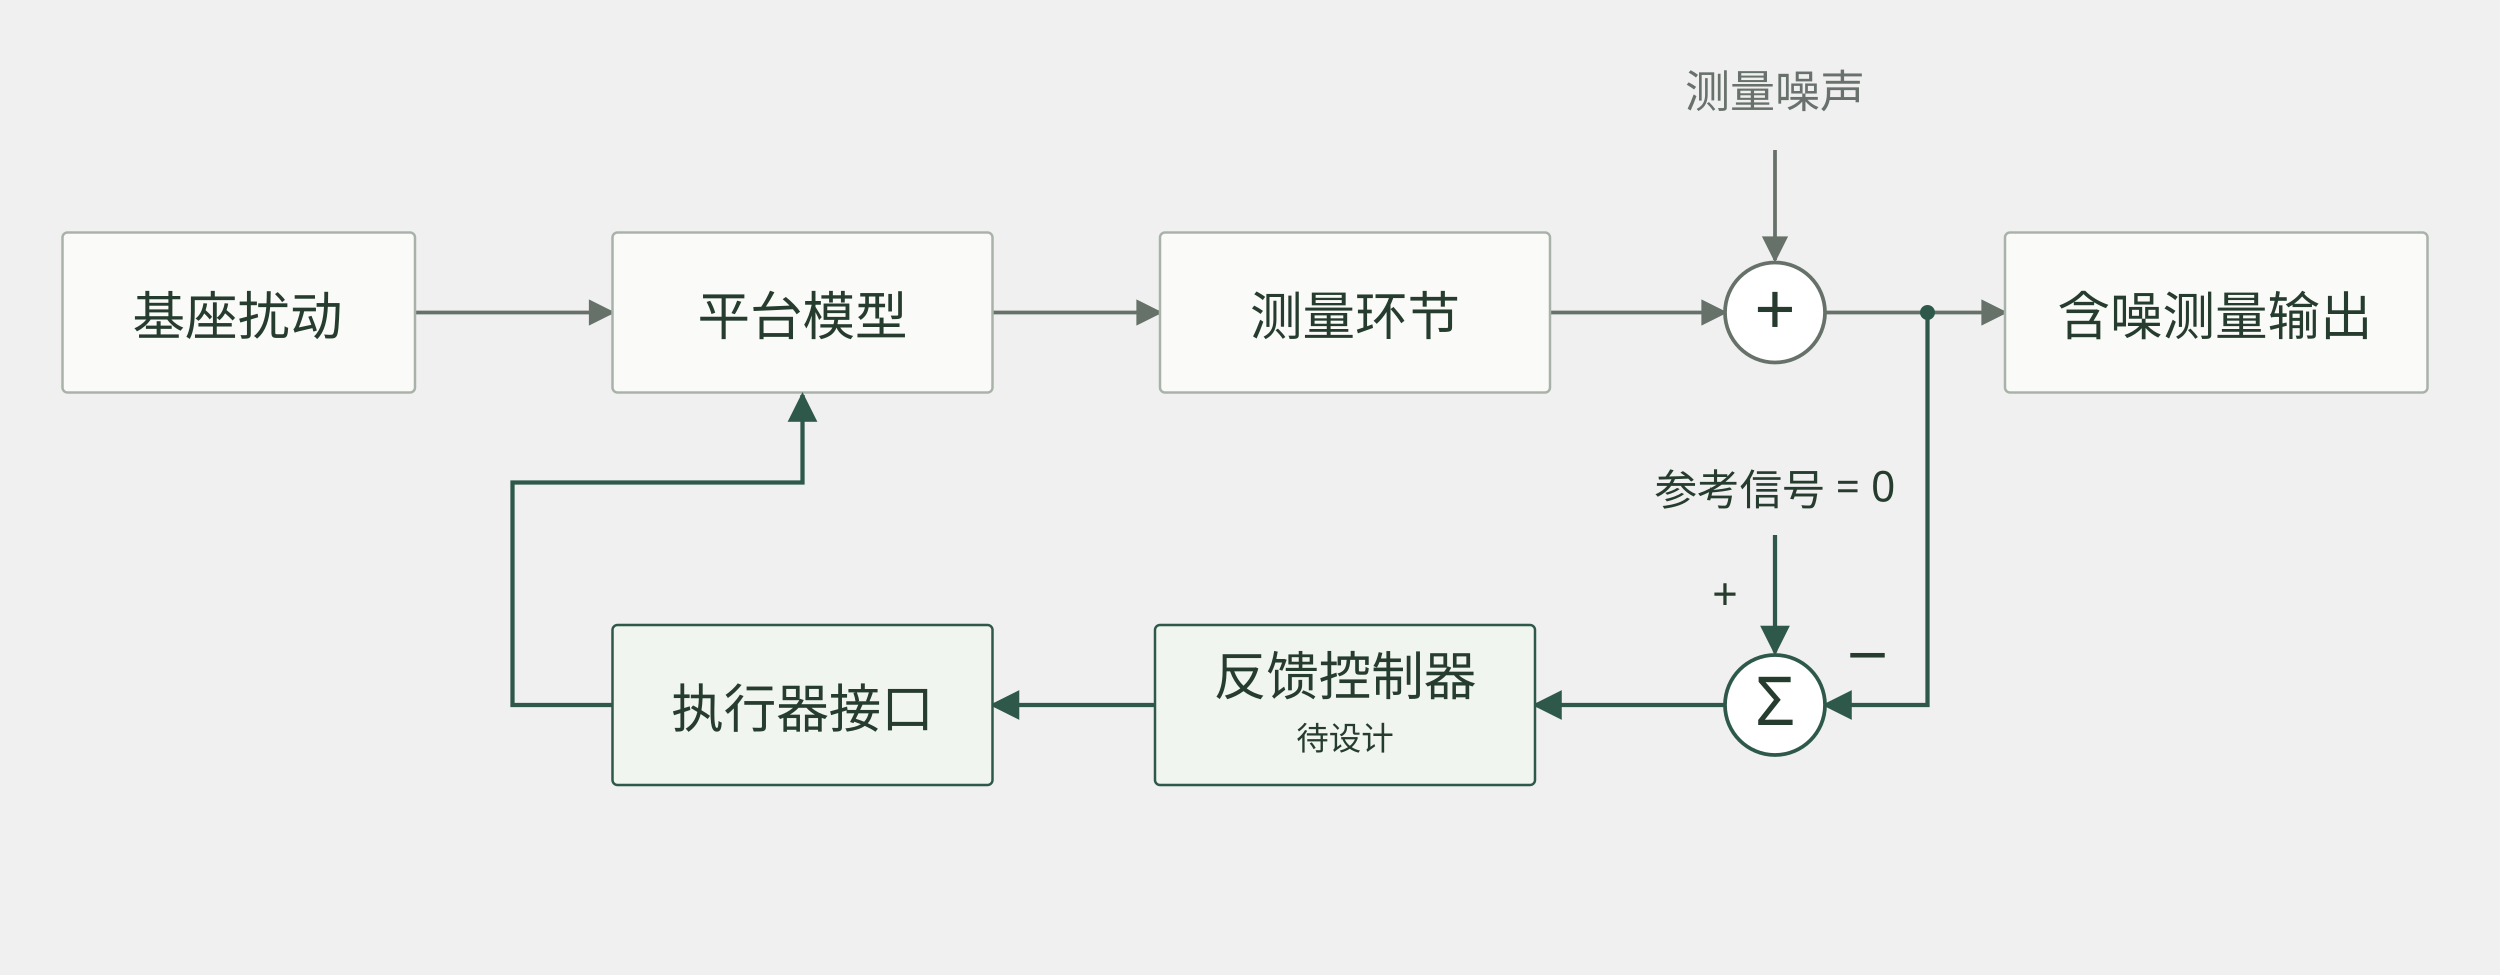
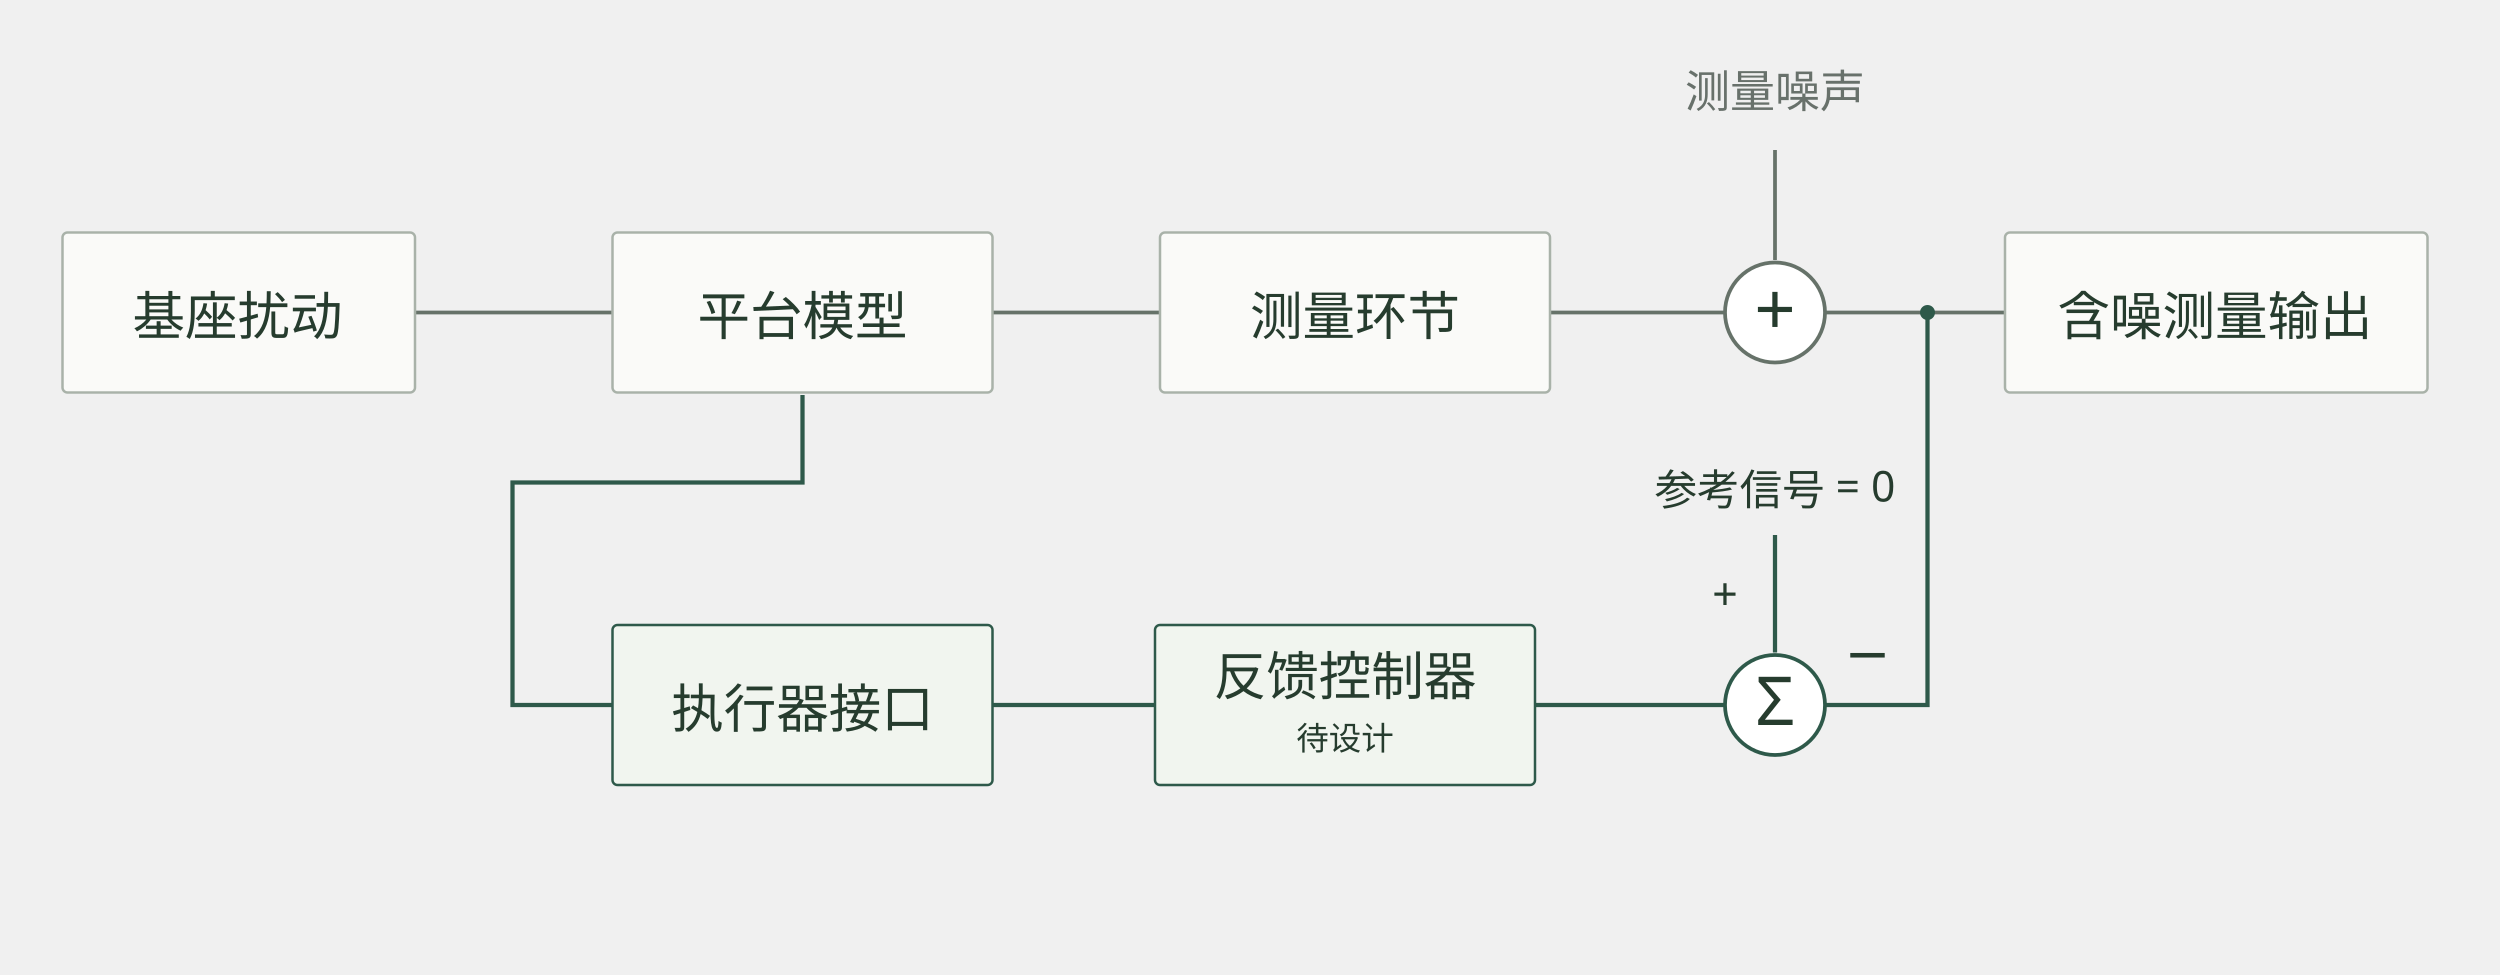
<svg xmlns="http://www.w3.org/2000/svg" width="1000" height="390" viewBox="0 0 1000 390" role="img" aria-labelledby="title desc">
-   <defs>
-     <marker id="arrow" viewBox="0 0 10 10" refX="9" refY="5" markerWidth="7" markerHeight="7" orient="auto">
-       <path d="M0 0 10 5 0 10" fill="#667269" />
-     </marker>
-     <marker id="green" viewBox="0 0 10 10" refX="9" refY="5" markerWidth="7" markerHeight="7" orient="auto">
-       <path d="M0 0 10 5 0 10" fill="#2e594a" />
-     </marker>
-   </defs>
-   <g fill="none" stroke="#667269" stroke-width="1.5" marker-end="url(#arrow)">
+   <g fill="none" stroke="#667269" stroke-width="1.5">
    <path d="M166 125H245" />
    <path d="M397 125H464" />
    <path d="M620 125H690" />
    <path d="M730 125H802" />
    <path d="M710 60V104" />
  </g>
  <g fill="#fafaf8" stroke="#a9b2a9">
    <rect x="25" y="93" width="141" height="64" rx="2" />
    <rect x="245" y="93" width="152" height="64" rx="2" />
    <rect x="464" y="93" width="156" height="64" rx="2" />
    <rect x="802" y="93" width="169" height="64" rx="2" />
  </g>
  <circle cx="710" cy="125" r="20" fill="#fff" stroke="#667269" stroke-width="1.5" />
-   <g fill="none" stroke="#2e594a" stroke-width="1.7" marker-end="url(#green)">
+   <g fill="none" stroke="#2e594a" stroke-width="1.7">
    <path d="M771 125V282H730" />
    <path d="M690 282H614" />
    <path d="M462 282H397" />
    <path d="M245 282H205V193H321V158" />
    <path d="M710 214V261" />
  </g>
  <circle cx="771" cy="125" r="3" fill="#2e594a" />
  <circle cx="710" cy="282" r="20" fill="#fff" stroke="#2e594a" stroke-width="1.5" />
  <g fill="#f1f5ef" stroke="#2e594a">
    <rect x="462" y="250" width="152" height="64" rx="2" />
    <rect x="245" y="250" width="152" height="64" rx="2" />
  </g>
  <g font-family="system-ui, 'PingFang SC', 'Microsoft YaHei', sans-serif" text-anchor="middle" fill="#263c2e" font-size="21">
    <text x="95" y="134">基座扰动</text>
    <text x="321" y="134">平台模型</text>
    <text x="542" y="134">测量环节</text>
    <text x="886" y="134">含噪测量输出</text>
    <text x="710" y="134" font-size="29">+</text>
    <text x="710" y="43" font-size="18" fill="#68716b">测量噪声</text>
    <text x="538" y="278">反馈控制器</text>
    <text x="538" y="300" font-size="13">待设计</text>
    <text x="321" y="291">执行器接口</text>
    <text x="710" y="202" font-size="17">参考信号 = 0</text>
    <text x="710" y="290" font-size="27">Σ</text>
    <text x="747" y="269" font-size="22">−</text>
    <text x="690" y="244" font-size="18">+</text>
  </g>
</svg>
